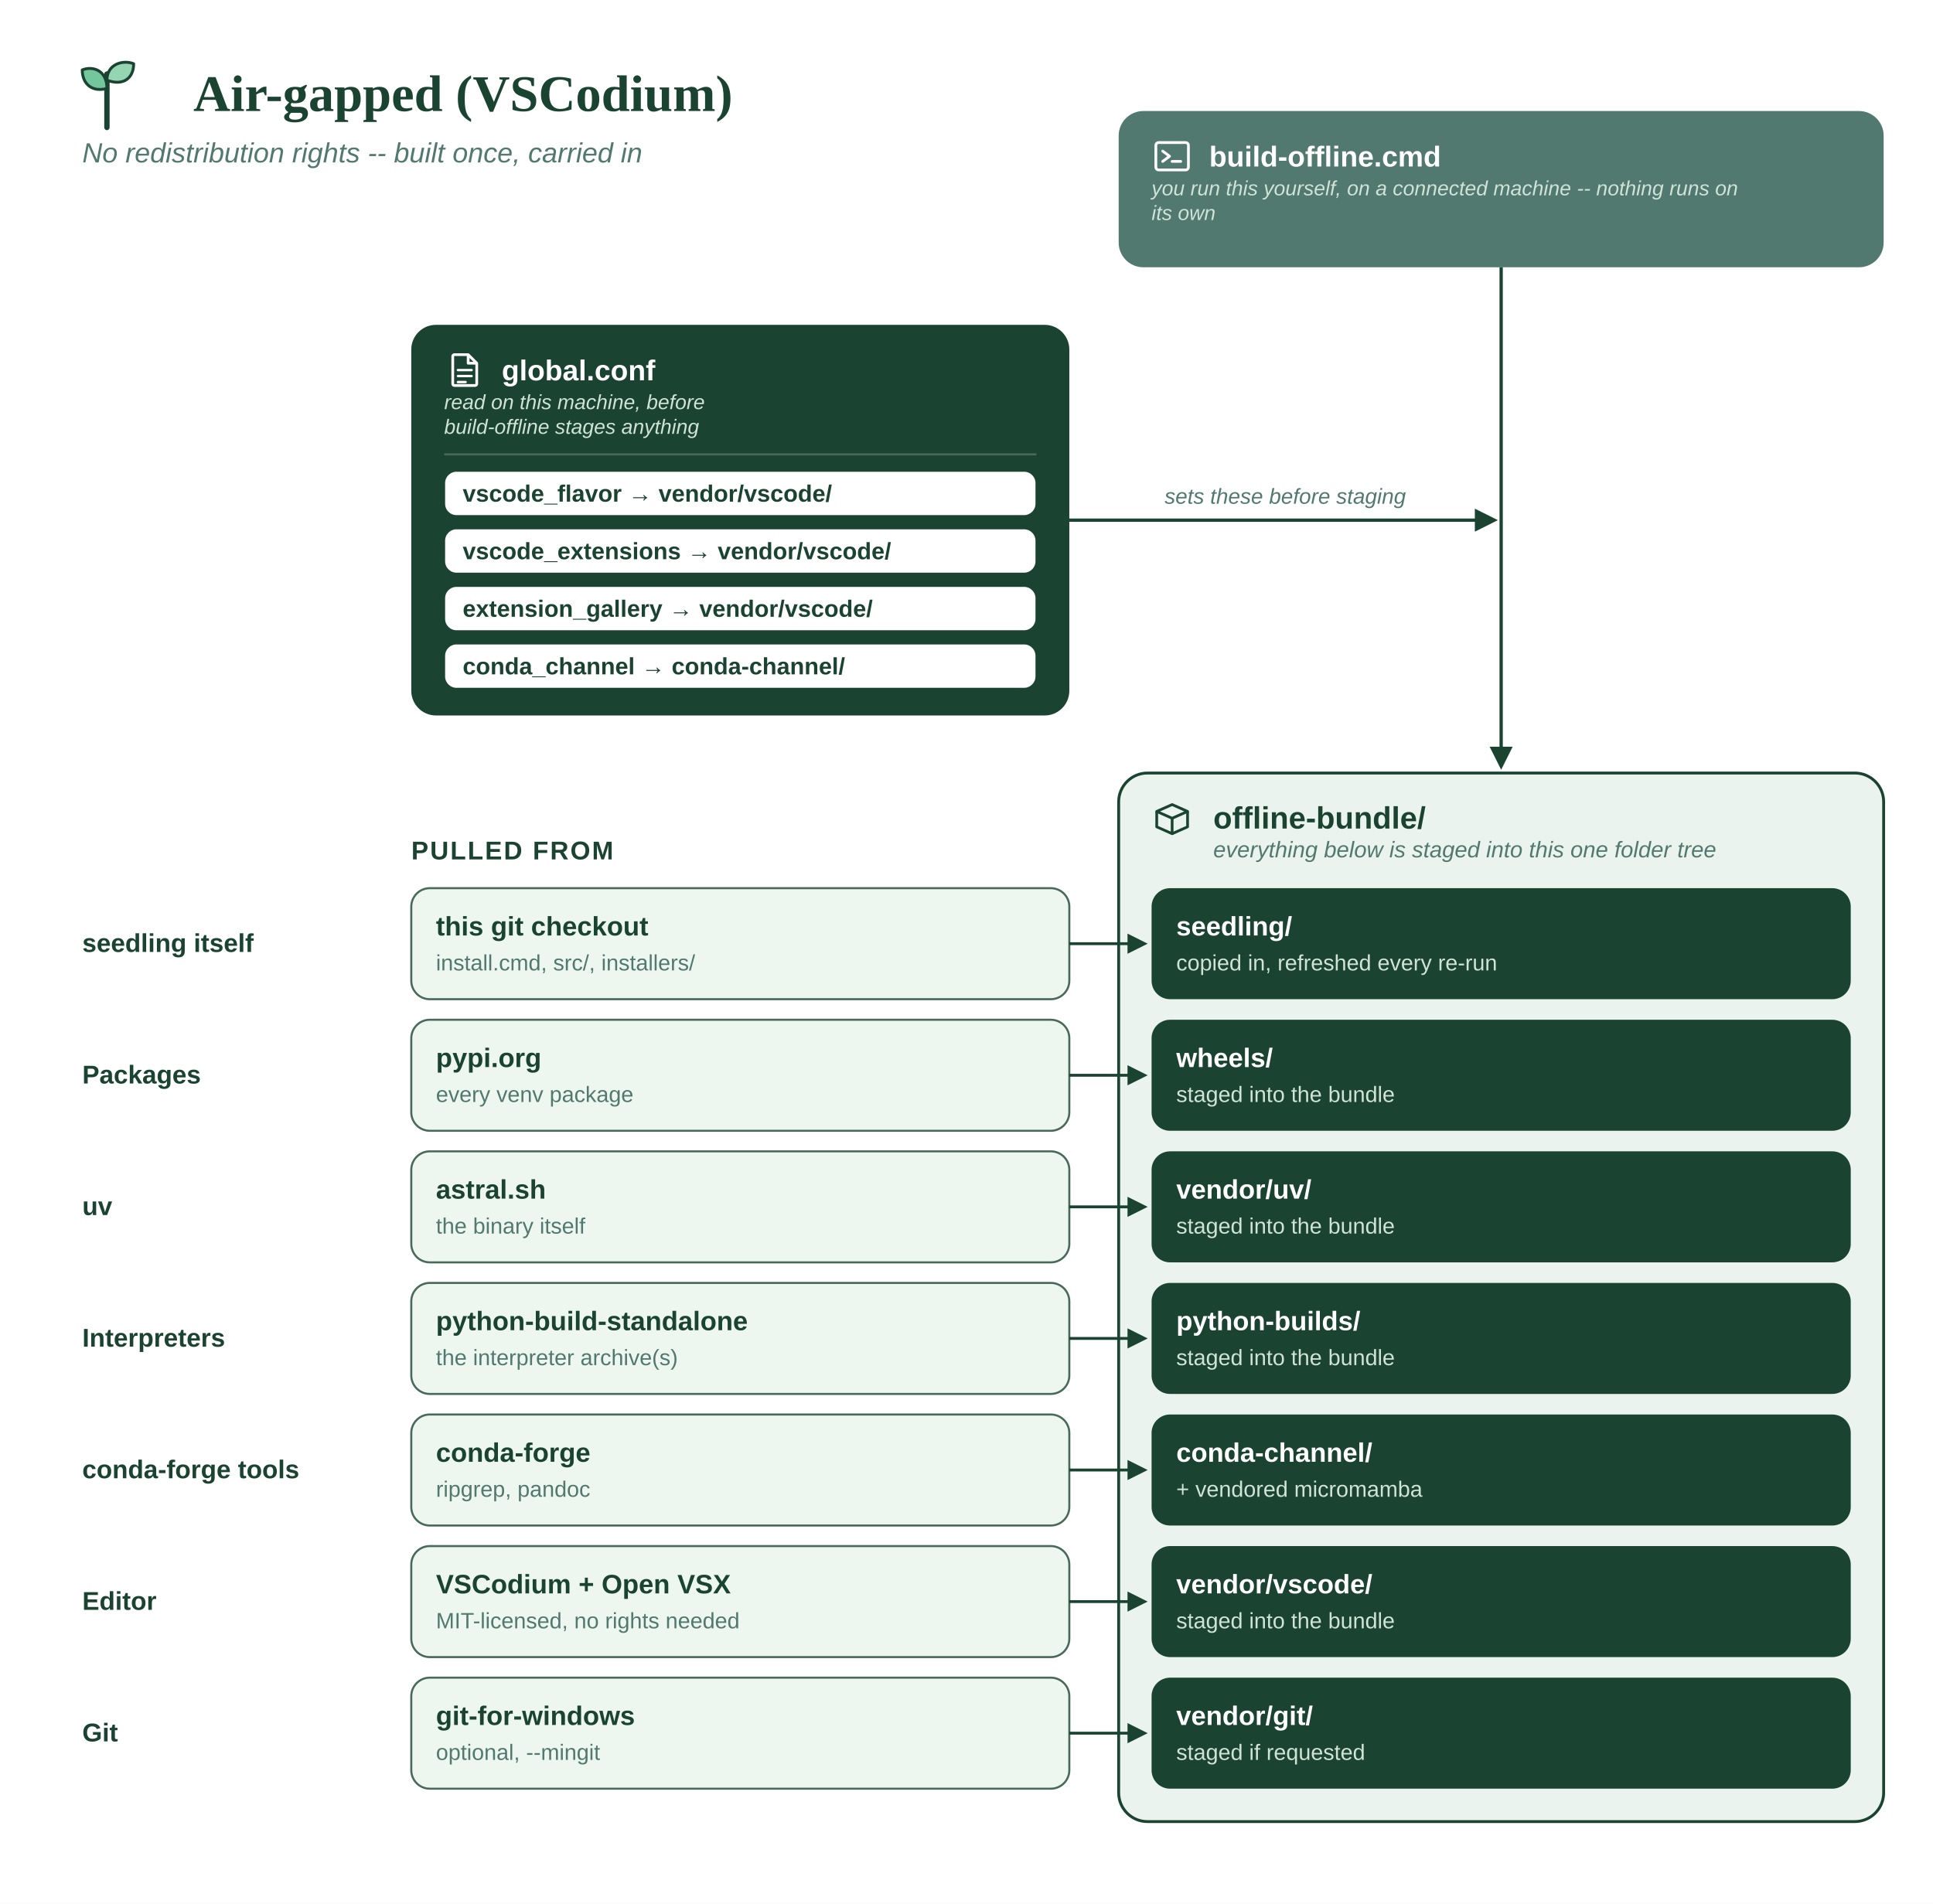
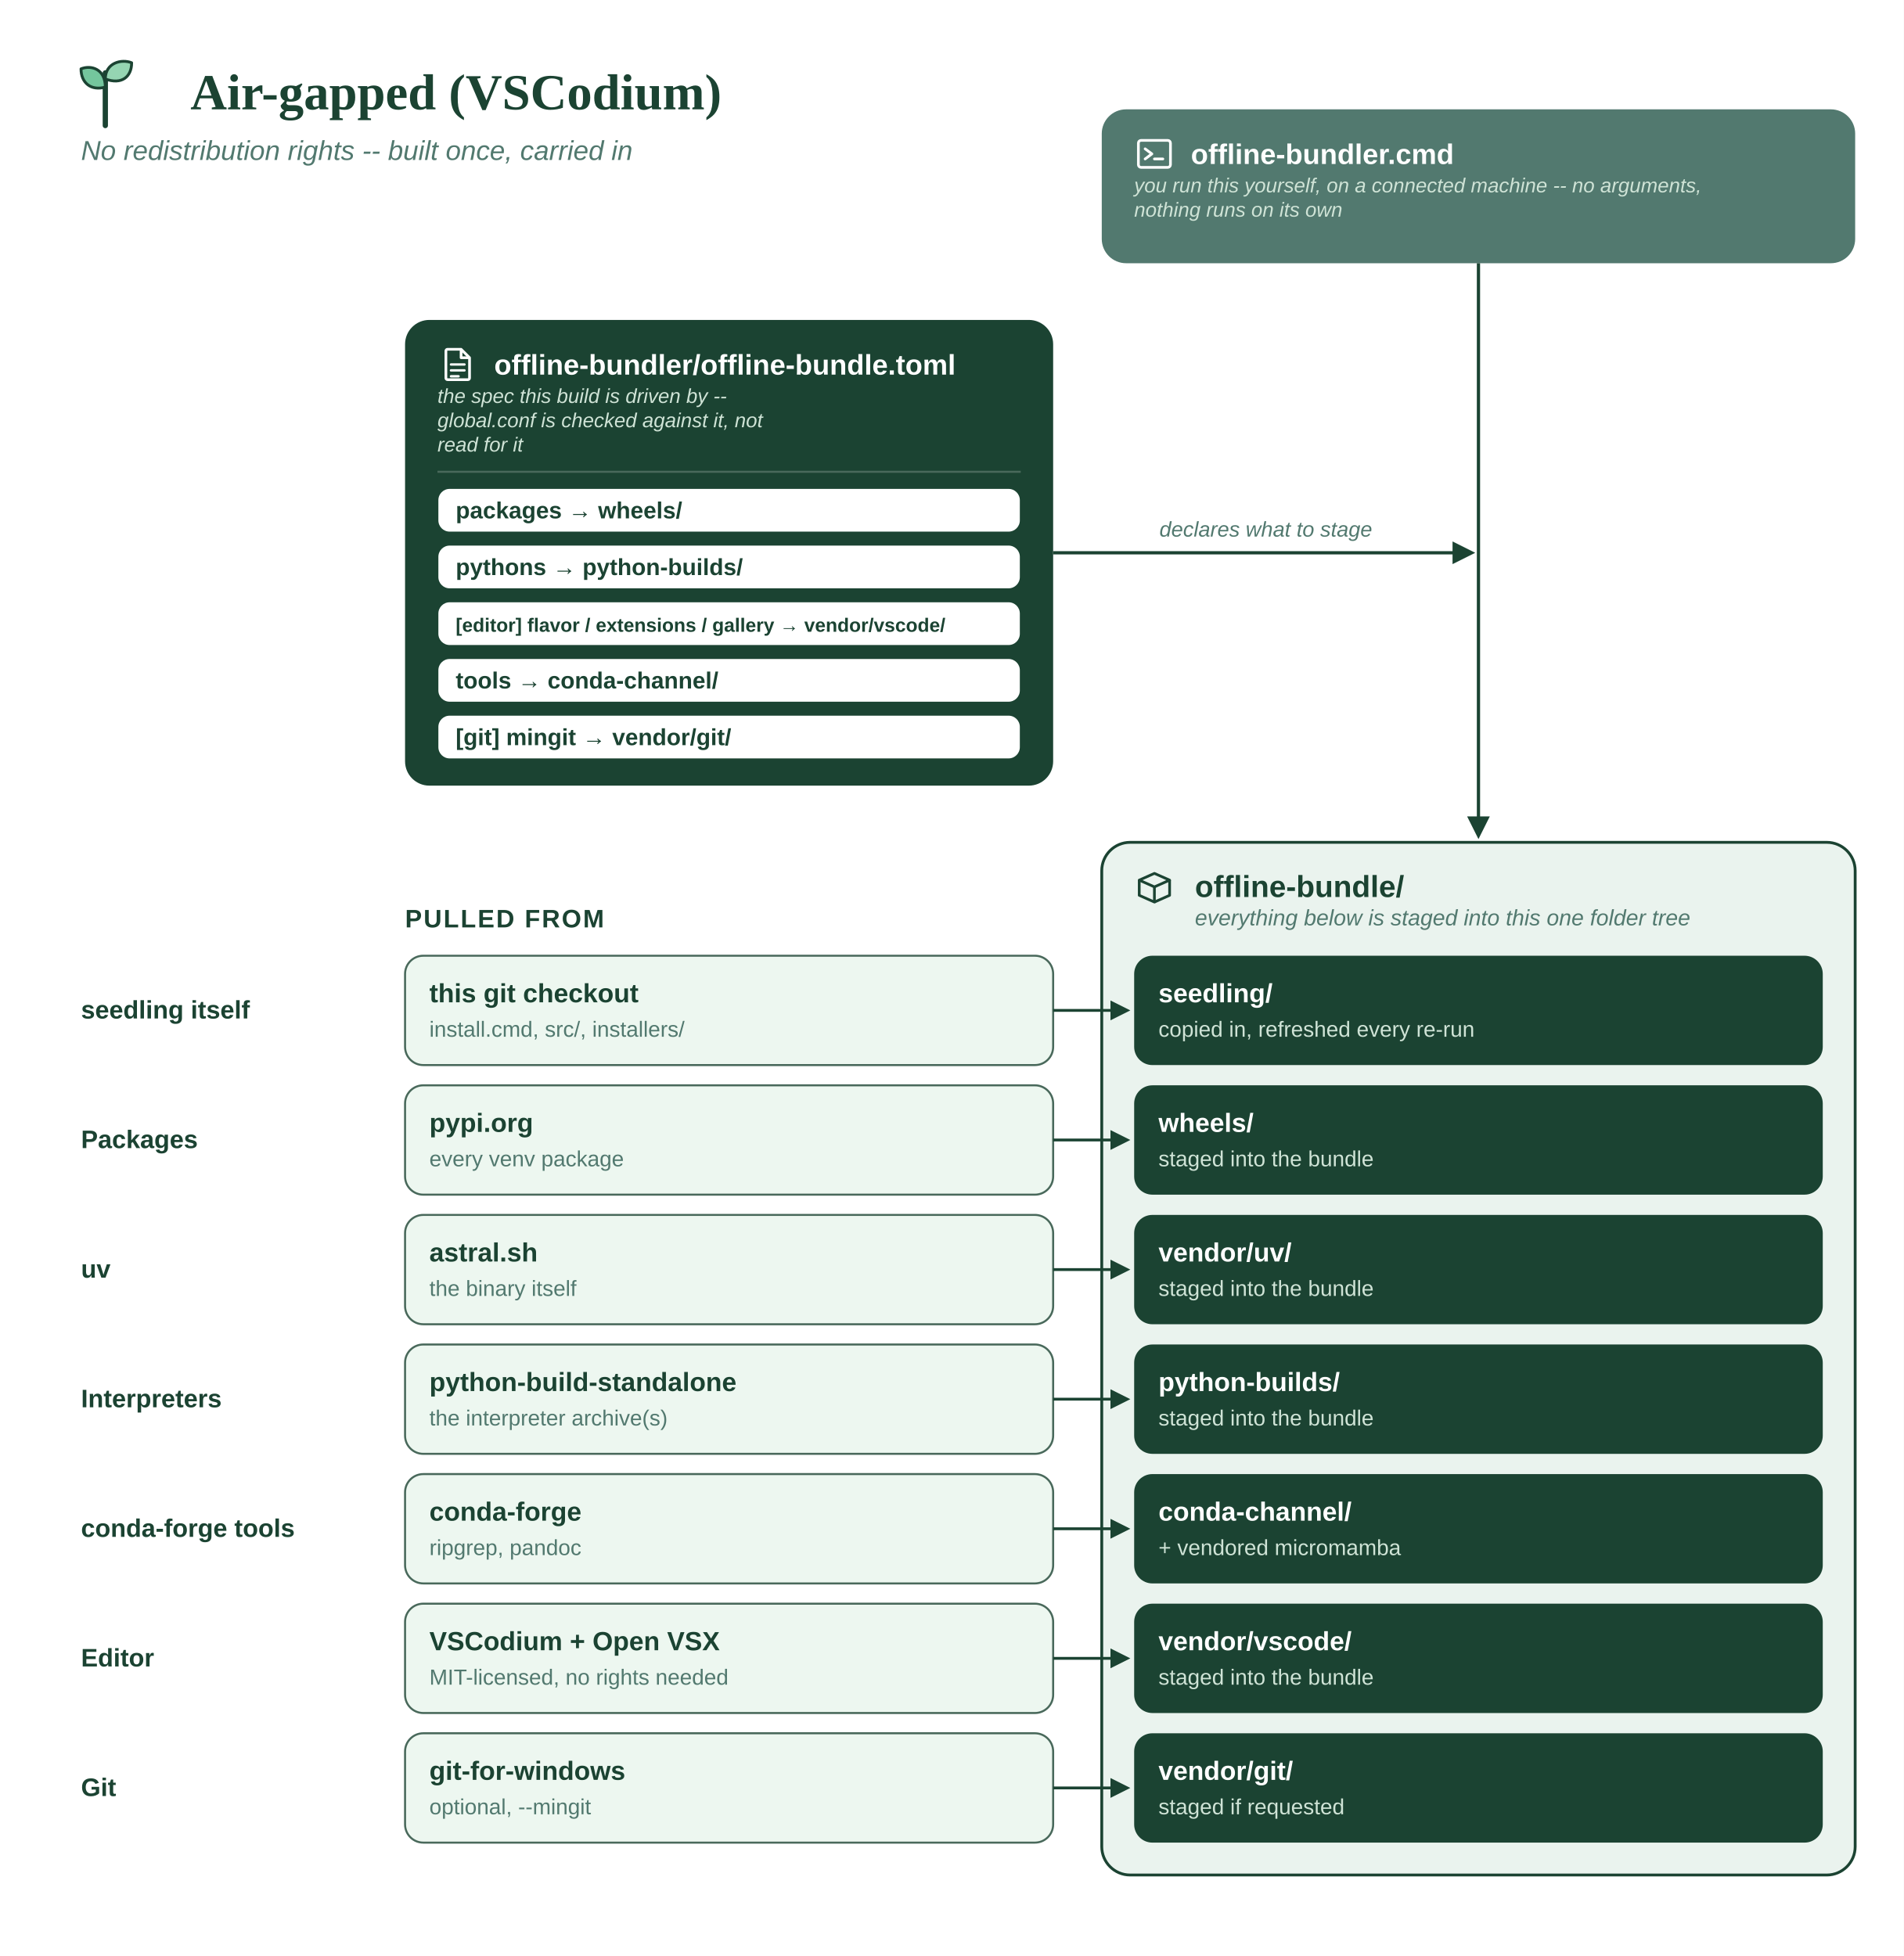
- <svg xmlns="http://www.w3.org/2000/svg" viewBox="0 0 940 926" font-family="Arial, Helvetica, sans-serif">
+ <svg xmlns="http://www.w3.org/2000/svg" viewBox="0 0 940 966" font-family="Arial, Helvetica, sans-serif">
  <defs>
    <defs>
      <style>
      .head  { font-family: Georgia, 'Times New Roman', serif; }
      .body  { font-family: Arial, Helvetica, sans-serif; }
      .fg    { fill: #1B4332; }
      .fw    { fill: #FFFFFF; }
      .fmute { fill: #52796F; }
    </style>
      <marker id="arrow" markerWidth="7" markerHeight="7" refX="5.5" refY="3.5" orient="auto">
        <path d="M0,0 L7,3.5 L0,7 Z" fill="#1B4332" />
      </marker>
      <symbol id="ic-cloud" viewBox="0 0 24 24">
        <path d="M6.5 18 C3.5 18 2 15.8 2 13.8 C2 11.6 3.8 10 5.8 10.1 C6.4 7.6 8.7 6 11.2 6.3 C13.6 6.6 15.4 8.6 15.5 11 C17.9 11.1 20 13 20 15.3 C20 17.4 18.2 18 17 18 Z" fill="none" stroke="currentColor" stroke-width="1.6" stroke-linejoin="round" />
      </symbol>
      <symbol id="ic-box" viewBox="0 0 24 24">
        <path d="M3 8 L12 4 L21 8 L12 12 Z" fill="none" stroke="currentColor" stroke-width="1.6" stroke-linejoin="round" />
        <path d="M3 8 V17 L12 21 V12" fill="none" stroke="currentColor" stroke-width="1.6" stroke-linejoin="round" />
        <path d="M21 8 V17 L12 21" fill="none" stroke="currentColor" stroke-width="1.6" stroke-linejoin="round" />
      </symbol>
      <symbol id="ic-server" viewBox="0 0 24 24">
        <rect x="3" y="4" width="18" height="6" rx="1.3" fill="none" stroke="currentColor" stroke-width="1.6" />
        <rect x="3" y="14" width="18" height="6" rx="1.3" fill="none" stroke="currentColor" stroke-width="1.6" />
        <circle cx="7" cy="7" r="1" fill="currentColor" />
        <circle cx="7" cy="17" r="1" fill="currentColor" />
      </symbol>
      <symbol id="ic-monitor" viewBox="0 0 24 24">
        <rect x="2.5" y="4" width="19" height="13" rx="1.4" fill="none" stroke="currentColor" stroke-width="1.6" />
        <line x1="8" y1="21" x2="16" y2="21" stroke="currentColor" stroke-width="1.6" stroke-linecap="round" />
        <line x1="12" y1="17" x2="12" y2="21" stroke="currentColor" stroke-width="1.6" stroke-linecap="round" />
      </symbol>
      <symbol id="ic-folder" viewBox="0 0 24 24">
        <path d="M3 6.5 C3 5.7 3.7 5 4.5 5 H9.5 L11.5 7.5 H19.5 C20.3 7.5 21 8.2 21 9 V17.5 C21 18.3 20.3 19 19.5 19 H4.5 C3.7 19 3 18.3 3 17.5 Z" fill="none" stroke="currentColor" stroke-width="1.6" stroke-linejoin="round" />
      </symbol>
      <symbol id="ic-doc" viewBox="0 0 24 24">
        <path d="M6 3 H14 L19 8 V20 C19 20.6 18.6 21 18 21 H6 C5.4 21 5 20.6 5 20 V4 C5 3.4 5.4 3 6 3 Z" fill="none" stroke="currentColor" stroke-width="1.6" stroke-linejoin="round" />
        <path d="M14 3 V8 H19" fill="none" stroke="currentColor" stroke-width="1.6" stroke-linejoin="round" />
        <line x1="8" y1="12" x2="16" y2="12" stroke="currentColor" stroke-width="1.4" stroke-linecap="round" />
        <line x1="8" y1="15.5" x2="16" y2="15.5" stroke="currentColor" stroke-width="1.4" stroke-linecap="round" />
        <line x1="8" y1="19" x2="12.5" y2="19" stroke="currentColor" stroke-width="1.4" stroke-linecap="round" />
      </symbol>
      <symbol id="ic-terminal" viewBox="0 0 24 24">
        <rect x="2.5" y="4" width="19" height="16" rx="1.6" fill="none" stroke="currentColor" stroke-width="1.6" />
        <path d="M6.5 9 L10.5 12 L6.5 15" fill="none" stroke="currentColor" stroke-width="1.6" stroke-linecap="round" stroke-linejoin="round" />
        <line x1="12" y1="15" x2="17" y2="15" stroke="currentColor" stroke-width="1.6" stroke-linecap="round" />
      </symbol>
    </defs>
  </defs>
-   <rect x="0" y="0" width="940" height="926" fill="#FFFFFF" />
+   <rect x="0" y="0" width="940" height="966" fill="#FFFFFF" />
  <g transform="translate(40,20)">
    <path d="M12 42 V16" stroke="#1B4332" stroke-width="2.6" stroke-linecap="round" fill="none" />
    <path d="M12 23 C12 14 5 12 0 14 C0 21 5 25 12 23 Z" fill="#74C69D" stroke="#1B4332" stroke-width="1.4" stroke-linejoin="round" />
    <path d="M12 19 C12 11 20 9 25 11 C25 18 20 22 12 19 Z" fill="#95D5B2" stroke="#1B4332" stroke-width="1.4" stroke-linejoin="round" />
  </g>
  <text x="94" y="54" class="head fg" font-size="25" font-weight="700">Air-gapped (VSCodium)</text>
  <text x="40" y="79" class="body fmute" font-size="13.5" font-style="italic">No redistribution rights -- built once, carried in</text>
  <g transform="translate(0,54)">
    <rect x="544" y="0" width="372" height="76" rx="12" fill="#52796F" />
    <use href="#ic-terminal" x="560" y="12" width="20" height="20" color="#FFFFFF" />
-     <text x="588" y="27" class="body fw" font-size="14.0" font-weight="700">build-offline.cmd</text>
-     <text x="560" y="41" class="body" fill="#CFE3D6" font-size="10" font-style="italic">you run this yourself, on a connected machine -- nothing runs on</text>
-     <text x="560" y="53" class="body" fill="#CFE3D6" font-size="10" font-style="italic">its own</text>
-     <line x1="730" y1="76" x2="730" y2="318" stroke="#1B4332" stroke-width="1.6" marker-end="url(#arrow)" />
-     <rect x="200" y="104" width="320" height="190" rx="12" fill="#1B4332" />
+     <text x="588" y="27" class="body fw" font-size="14.0" font-weight="700">offline-bundler.cmd</text>
+     <text x="560" y="41" class="body" fill="#CFE3D6" font-size="10" font-style="italic">you run this yourself, on a connected machine -- no arguments,</text>
+     <text x="560" y="53" class="body" fill="#CFE3D6" font-size="10" font-style="italic">nothing runs on its own</text>
+     <line x1="730" y1="76" x2="730" y2="358" stroke="#1B4332" stroke-width="1.6" marker-end="url(#arrow)" />
+     <rect x="200" y="104" width="320" height="230" rx="12" fill="#1B4332" />
    <use href="#ic-doc" x="216" y="116" width="20" height="20" color="#FFFFFF" />
-     <text x="244" y="131" class="body fw" font-size="14" font-weight="700">global.conf</text>
-     <text x="216" y="145" class="body" fill="#CFE3D6" font-size="10" font-style="italic">read on this machine, before</text>
-     <text x="216" y="157" class="body" fill="#CFE3D6" font-size="10" font-style="italic">build-offline stages anything</text>
-     <line x1="216" y1="167" x2="504" y2="167" stroke="#FFFFFF" stroke-width="1" opacity="0.2" />
-     <rect x="216" y="175" width="288" height="22" rx="6" fill="#FFFFFF" stroke="#1B4332" stroke-width="0.9" />
-     <text x="225" y="190" class="body fg" font-size="11.5" font-weight="600">vscode_flavor  →  vendor/vscode/</text>
-     <rect x="216" y="203" width="288" height="22" rx="6" fill="#FFFFFF" stroke="#1B4332" stroke-width="0.9" />
-     <text x="225" y="218" class="body fg" font-size="11.5" font-weight="600">vscode_extensions  →  vendor/vscode/</text>
-     <rect x="216" y="231" width="288" height="22" rx="6" fill="#FFFFFF" stroke="#1B4332" stroke-width="0.9" />
-     <text x="225" y="246" class="body fg" font-size="11.5" font-weight="600">extension_gallery  →  vendor/vscode/</text>
-     <rect x="216" y="259" width="288" height="22" rx="6" fill="#FFFFFF" stroke="#1B4332" stroke-width="0.9" />
-     <text x="225" y="274" class="body fg" font-size="11.5" font-weight="600">conda_channel  →  conda-channel/</text>
-     <line x1="520" y1="199" x2="726" y2="199" stroke="#1B4332" stroke-width="1.6" marker-end="url(#arrow)" />
-     <text x="625" y="191" text-anchor="middle" class="body fmute" font-size="10.5" font-style="italic">sets these before staging</text>
-     <text x="200" y="364" class="body fg" font-size="12.5" font-weight="700" letter-spacing="0.8">PULLED FROM</text>
-     <rect x="544" y="322" width="372" height="510" rx="14" fill="#EAF3EE" stroke="#1B4332" stroke-width="1.4" />
-     <use href="#ic-box" x="560" y="334" width="20" height="20" color="#1B4332" />
-     <text x="590" y="349" class="body fg" font-size="15" font-weight="700">offline-bundle/</text>
-     <text x="590" y="363" class="body fmute" font-size="11" font-style="italic">everything below is staged into this one folder tree</text>
-     <text x="40" y="409" class="body fg" font-size="12.5" font-weight="700">seedling itself</text>
-     <rect x="200" y="378" width="320" height="54" rx="9" fill="#E9F5EC" stroke="#1B4332" stroke-width="1" opacity="0.8" />
-     <text x="212" y="401" class="body fg" font-size="13.0" font-weight="700">this git checkout</text>
-     <text x="212" y="418" class="body" fill="#52796F" font-size="10.8">install.cmd, src/, installers/</text>
-     <rect x="560" y="378" width="340" height="54" rx="9" fill="#1B4332" />
-     <text x="572" y="401" class="body fw" font-size="13.0" font-weight="700">seedling/</text>
-     <text x="572" y="418" class="body" fill="#CFE3D6" font-size="10.8">copied in, refreshed every re-run</text>
-     <line x1="520" y1="405" x2="556" y2="405" stroke="#1B4332" stroke-width="1.4" marker-end="url(#arrow)" />
-     <text x="40" y="473" class="body fg" font-size="12.5" font-weight="700">Packages</text>
-     <rect x="200" y="442" width="320" height="54" rx="9" fill="#E9F5EC" stroke="#1B4332" stroke-width="1" opacity="0.8" />
-     <text x="212" y="465" class="body fg" font-size="13.0" font-weight="700">pypi.org</text>
-     <text x="212" y="482" class="body" fill="#52796F" font-size="10.8">every venv package</text>
-     <rect x="560" y="442" width="340" height="54" rx="9" fill="#1B4332" />
-     <text x="572" y="465" class="body fw" font-size="13.0" font-weight="700">wheels/</text>
-     <text x="572" y="482" class="body" fill="#CFE3D6" font-size="10.8">staged into the bundle</text>
-     <line x1="520" y1="469" x2="556" y2="469" stroke="#1B4332" stroke-width="1.4" marker-end="url(#arrow)" />
-     <text x="40" y="537" class="body fg" font-size="12.5" font-weight="700">uv</text>
-     <rect x="200" y="506" width="320" height="54" rx="9" fill="#E9F5EC" stroke="#1B4332" stroke-width="1" opacity="0.8" />
-     <text x="212" y="529" class="body fg" font-size="13.0" font-weight="700">astral.sh</text>
-     <text x="212" y="546" class="body" fill="#52796F" font-size="10.8">the binary itself</text>
-     <rect x="560" y="506" width="340" height="54" rx="9" fill="#1B4332" />
-     <text x="572" y="529" class="body fw" font-size="13.0" font-weight="700">vendor/uv/</text>
-     <text x="572" y="546" class="body" fill="#CFE3D6" font-size="10.8">staged into the bundle</text>
-     <line x1="520" y1="533" x2="556" y2="533" stroke="#1B4332" stroke-width="1.4" marker-end="url(#arrow)" />
-     <text x="40" y="601" class="body fg" font-size="12.5" font-weight="700">Interpreters</text>
-     <rect x="200" y="570" width="320" height="54" rx="9" fill="#E9F5EC" stroke="#1B4332" stroke-width="1" opacity="0.8" />
-     <text x="212" y="593" class="body fg" font-size="13.0" font-weight="700">python-build-standalone</text>
-     <text x="212" y="610" class="body" fill="#52796F" font-size="10.8">the interpreter archive(s)</text>
-     <rect x="560" y="570" width="340" height="54" rx="9" fill="#1B4332" />
-     <text x="572" y="593" class="body fw" font-size="13.0" font-weight="700">python-builds/</text>
-     <text x="572" y="610" class="body" fill="#CFE3D6" font-size="10.8">staged into the bundle</text>
-     <line x1="520" y1="597" x2="556" y2="597" stroke="#1B4332" stroke-width="1.4" marker-end="url(#arrow)" />
-     <text x="40" y="665" class="body fg" font-size="12.5" font-weight="700">conda-forge tools</text>
-     <rect x="200" y="634" width="320" height="54" rx="9" fill="#E9F5EC" stroke="#1B4332" stroke-width="1" opacity="0.8" />
-     <text x="212" y="657" class="body fg" font-size="13.0" font-weight="700">conda-forge</text>
-     <text x="212" y="674" class="body" fill="#52796F" font-size="10.8">ripgrep, pandoc</text>
-     <rect x="560" y="634" width="340" height="54" rx="9" fill="#1B4332" />
-     <text x="572" y="657" class="body fw" font-size="13.0" font-weight="700">conda-channel/</text>
-     <text x="572" y="674" class="body" fill="#CFE3D6" font-size="10.8">+ vendored micromamba</text>
-     <line x1="520" y1="661" x2="556" y2="661" stroke="#1B4332" stroke-width="1.4" marker-end="url(#arrow)" />
-     <text x="40" y="729" class="body fg" font-size="12.5" font-weight="700">Editor</text>
-     <rect x="200" y="698" width="320" height="54" rx="9" fill="#E9F5EC" stroke="#1B4332" stroke-width="1" opacity="0.8" />
-     <text x="212" y="721" class="body fg" font-size="13.0" font-weight="700">VSCodium + Open VSX</text>
-     <text x="212" y="738" class="body" fill="#52796F" font-size="10.8">MIT-licensed, no rights needed</text>
-     <rect x="560" y="698" width="340" height="54" rx="9" fill="#1B4332" />
-     <text x="572" y="721" class="body fw" font-size="13.0" font-weight="700">vendor/vscode/</text>
-     <text x="572" y="738" class="body" fill="#CFE3D6" font-size="10.8">staged into the bundle</text>
-     <line x1="520" y1="725" x2="556" y2="725" stroke="#1B4332" stroke-width="1.4" marker-end="url(#arrow)" />
-     <text x="40" y="793" class="body fg" font-size="12.5" font-weight="700">Git</text>
-     <rect x="200" y="762" width="320" height="54" rx="9" fill="#E9F5EC" stroke="#1B4332" stroke-width="1" opacity="0.8" />
-     <text x="212" y="785" class="body fg" font-size="13.0" font-weight="700">git-for-windows</text>
-     <text x="212" y="802" class="body" fill="#52796F" font-size="10.8">optional, --mingit</text>
-     <rect x="560" y="762" width="340" height="54" rx="9" fill="#1B4332" />
-     <text x="572" y="785" class="body fw" font-size="13.0" font-weight="700">vendor/git/</text>
-     <text x="572" y="802" class="body" fill="#CFE3D6" font-size="10.8">staged if requested</text>
-     <line x1="520" y1="789" x2="556" y2="789" stroke="#1B4332" stroke-width="1.4" marker-end="url(#arrow)" />
+     <text x="244" y="131" class="body fw" font-size="14" font-weight="700">offline-bundler/offline-bundle.toml</text>
+     <text x="216" y="145" class="body" fill="#CFE3D6" font-size="10" font-style="italic">the spec this build is driven by --</text>
+     <text x="216" y="157" class="body" fill="#CFE3D6" font-size="10" font-style="italic">global.conf is checked against it, not</text>
+     <text x="216" y="169" class="body" fill="#CFE3D6" font-size="10" font-style="italic">read for it</text>
+     <line x1="216" y1="179" x2="504" y2="179" stroke="#FFFFFF" stroke-width="1" opacity="0.2" />
+     <rect x="216" y="187" width="288" height="22" rx="6" fill="#FFFFFF" stroke="#1B4332" stroke-width="0.9" />
+     <text x="225" y="202" class="body fg" font-size="11.5" font-weight="600">packages  →  wheels/</text>
+     <rect x="216" y="215" width="288" height="22" rx="6" fill="#FFFFFF" stroke="#1B4332" stroke-width="0.9" />
+     <text x="225" y="230" class="body fg" font-size="11.5" font-weight="600">pythons  →  python-builds/</text>
+     <rect x="216" y="243" width="288" height="22" rx="6" fill="#FFFFFF" stroke="#1B4332" stroke-width="0.9" />
+     <text x="225" y="258" class="body fg" font-size="9.5" font-weight="600">[editor] flavor / extensions / gallery  →  vendor/vscode/</text>
+     <rect x="216" y="271" width="288" height="22" rx="6" fill="#FFFFFF" stroke="#1B4332" stroke-width="0.9" />
+     <text x="225" y="286" class="body fg" font-size="11.5" font-weight="600">tools  →  conda-channel/</text>
+     <rect x="216" y="299" width="288" height="22" rx="6" fill="#FFFFFF" stroke="#1B4332" stroke-width="0.9" />
+     <text x="225" y="314" class="body fg" font-size="11.5" font-weight="600">[git] mingit  →  vendor/git/</text>
+     <line x1="520" y1="219" x2="726" y2="219" stroke="#1B4332" stroke-width="1.6" marker-end="url(#arrow)" />
+     <text x="625" y="211" text-anchor="middle" class="body fmute" font-size="10.5" font-style="italic">declares what to stage</text>
+     <text x="200" y="404" class="body fg" font-size="12.5" font-weight="700" letter-spacing="0.8">PULLED FROM</text>
+     <rect x="544" y="362" width="372" height="510" rx="14" fill="#EAF3EE" stroke="#1B4332" stroke-width="1.4" />
+     <use href="#ic-box" x="560" y="374" width="20" height="20" color="#1B4332" />
+     <text x="590" y="389" class="body fg" font-size="15" font-weight="700">offline-bundle/</text>
+     <text x="590" y="403" class="body fmute" font-size="11" font-style="italic">everything below is staged into this one folder tree</text>
+     <text x="40" y="449" class="body fg" font-size="12.5" font-weight="700">seedling itself</text>
+     <rect x="200" y="418" width="320" height="54" rx="9" fill="#E9F5EC" stroke="#1B4332" stroke-width="1" opacity="0.8" />
+     <text x="212" y="441" class="body fg" font-size="13.0" font-weight="700">this git checkout</text>
+     <text x="212" y="458" class="body" fill="#52796F" font-size="10.8">install.cmd, src/, installers/</text>
+     <rect x="560" y="418" width="340" height="54" rx="9" fill="#1B4332" />
+     <text x="572" y="441" class="body fw" font-size="13.0" font-weight="700">seedling/</text>
+     <text x="572" y="458" class="body" fill="#CFE3D6" font-size="10.8">copied in, refreshed every re-run</text>
+     <line x1="520" y1="445" x2="556" y2="445" stroke="#1B4332" stroke-width="1.4" marker-end="url(#arrow)" />
+     <text x="40" y="513" class="body fg" font-size="12.5" font-weight="700">Packages</text>
+     <rect x="200" y="482" width="320" height="54" rx="9" fill="#E9F5EC" stroke="#1B4332" stroke-width="1" opacity="0.8" />
+     <text x="212" y="505" class="body fg" font-size="13.0" font-weight="700">pypi.org</text>
+     <text x="212" y="522" class="body" fill="#52796F" font-size="10.8">every venv package</text>
+     <rect x="560" y="482" width="340" height="54" rx="9" fill="#1B4332" />
+     <text x="572" y="505" class="body fw" font-size="13.0" font-weight="700">wheels/</text>
+     <text x="572" y="522" class="body" fill="#CFE3D6" font-size="10.8">staged into the bundle</text>
+     <line x1="520" y1="509" x2="556" y2="509" stroke="#1B4332" stroke-width="1.4" marker-end="url(#arrow)" />
+     <text x="40" y="577" class="body fg" font-size="12.5" font-weight="700">uv</text>
+     <rect x="200" y="546" width="320" height="54" rx="9" fill="#E9F5EC" stroke="#1B4332" stroke-width="1" opacity="0.8" />
+     <text x="212" y="569" class="body fg" font-size="13.0" font-weight="700">astral.sh</text>
+     <text x="212" y="586" class="body" fill="#52796F" font-size="10.8">the binary itself</text>
+     <rect x="560" y="546" width="340" height="54" rx="9" fill="#1B4332" />
+     <text x="572" y="569" class="body fw" font-size="13.0" font-weight="700">vendor/uv/</text>
+     <text x="572" y="586" class="body" fill="#CFE3D6" font-size="10.8">staged into the bundle</text>
+     <line x1="520" y1="573" x2="556" y2="573" stroke="#1B4332" stroke-width="1.4" marker-end="url(#arrow)" />
+     <text x="40" y="641" class="body fg" font-size="12.5" font-weight="700">Interpreters</text>
+     <rect x="200" y="610" width="320" height="54" rx="9" fill="#E9F5EC" stroke="#1B4332" stroke-width="1" opacity="0.8" />
+     <text x="212" y="633" class="body fg" font-size="13.0" font-weight="700">python-build-standalone</text>
+     <text x="212" y="650" class="body" fill="#52796F" font-size="10.8">the interpreter archive(s)</text>
+     <rect x="560" y="610" width="340" height="54" rx="9" fill="#1B4332" />
+     <text x="572" y="633" class="body fw" font-size="13.0" font-weight="700">python-builds/</text>
+     <text x="572" y="650" class="body" fill="#CFE3D6" font-size="10.8">staged into the bundle</text>
+     <line x1="520" y1="637" x2="556" y2="637" stroke="#1B4332" stroke-width="1.4" marker-end="url(#arrow)" />
+     <text x="40" y="705" class="body fg" font-size="12.5" font-weight="700">conda-forge tools</text>
+     <rect x="200" y="674" width="320" height="54" rx="9" fill="#E9F5EC" stroke="#1B4332" stroke-width="1" opacity="0.8" />
+     <text x="212" y="697" class="body fg" font-size="13.0" font-weight="700">conda-forge</text>
+     <text x="212" y="714" class="body" fill="#52796F" font-size="10.8">ripgrep, pandoc</text>
+     <rect x="560" y="674" width="340" height="54" rx="9" fill="#1B4332" />
+     <text x="572" y="697" class="body fw" font-size="13.0" font-weight="700">conda-channel/</text>
+     <text x="572" y="714" class="body" fill="#CFE3D6" font-size="10.8">+ vendored micromamba</text>
+     <line x1="520" y1="701" x2="556" y2="701" stroke="#1B4332" stroke-width="1.4" marker-end="url(#arrow)" />
+     <text x="40" y="769" class="body fg" font-size="12.5" font-weight="700">Editor</text>
+     <rect x="200" y="738" width="320" height="54" rx="9" fill="#E9F5EC" stroke="#1B4332" stroke-width="1" opacity="0.8" />
+     <text x="212" y="761" class="body fg" font-size="13.0" font-weight="700">VSCodium + Open VSX</text>
+     <text x="212" y="778" class="body" fill="#52796F" font-size="10.8">MIT-licensed, no rights needed</text>
+     <rect x="560" y="738" width="340" height="54" rx="9" fill="#1B4332" />
+     <text x="572" y="761" class="body fw" font-size="13.0" font-weight="700">vendor/vscode/</text>
+     <text x="572" y="778" class="body" fill="#CFE3D6" font-size="10.8">staged into the bundle</text>
+     <line x1="520" y1="765" x2="556" y2="765" stroke="#1B4332" stroke-width="1.4" marker-end="url(#arrow)" />
+     <text x="40" y="833" class="body fg" font-size="12.5" font-weight="700">Git</text>
+     <rect x="200" y="802" width="320" height="54" rx="9" fill="#E9F5EC" stroke="#1B4332" stroke-width="1" opacity="0.8" />
+     <text x="212" y="825" class="body fg" font-size="13.0" font-weight="700">git-for-windows</text>
+     <text x="212" y="842" class="body" fill="#52796F" font-size="10.8">optional, --mingit</text>
+     <rect x="560" y="802" width="340" height="54" rx="9" fill="#1B4332" />
+     <text x="572" y="825" class="body fw" font-size="13.0" font-weight="700">vendor/git/</text>
+     <text x="572" y="842" class="body" fill="#CFE3D6" font-size="10.8">staged if requested</text>
+     <line x1="520" y1="829" x2="556" y2="829" stroke="#1B4332" stroke-width="1.4" marker-end="url(#arrow)" />
  </g>
</svg>
